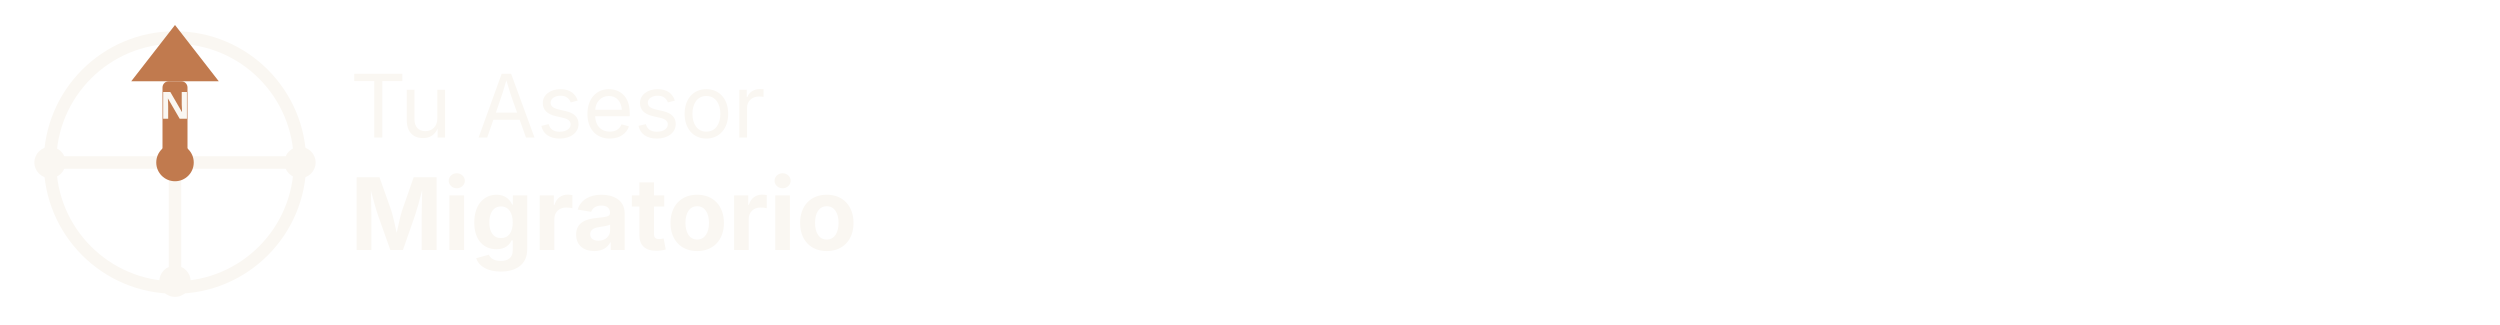
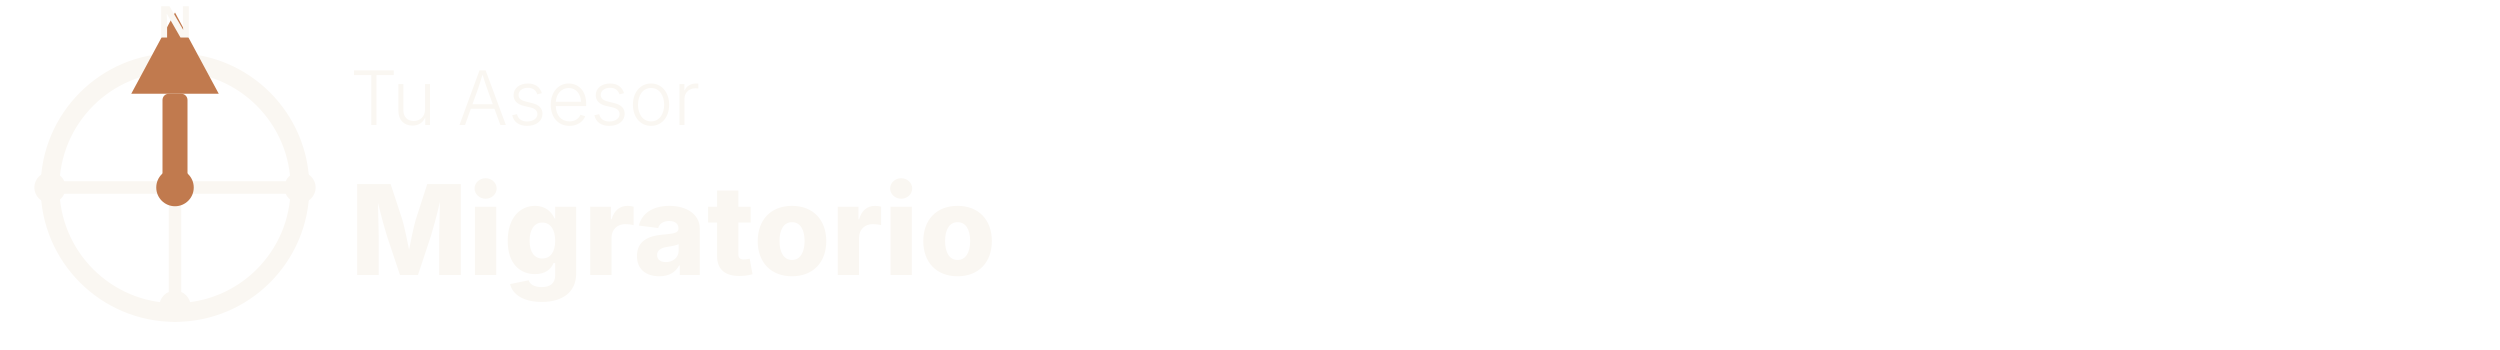
- <svg xmlns="http://www.w3.org/2000/svg" viewBox="0 0 400 52" fill="none">
+ <svg xmlns="http://www.w3.org/2000/svg" viewBox="0 0 400 56" fill="none">
  <g transform="translate(4, 2)">
-     <circle cx="24" cy="24" r="20" stroke="#FAF7F2" stroke-width="2" fill="none" />
-     <rect x="22" y="11" width="4" height="12" fill="#C17A4E" rx="1" />
-     <polygon points="17,11 24,2 31,11" fill="#C17A4E" />
-     <text x="24" y="17" text-anchor="middle" font-family="Geist, system-ui, sans-serif" font-size="6" font-weight="700" fill="#FAF7F2">N</text>
-     <line x1="26" y1="24" x2="44" y2="24" stroke="#FAF7F2" stroke-width="2" stroke-linecap="round" />
-     <circle cx="44" cy="24" r="2.5" fill="#FAF7F2" />
-     <line x1="22" y1="24" x2="4" y2="24" stroke="#FAF7F2" stroke-width="2" stroke-linecap="round" />
-     <circle cx="4" cy="24" r="2.5" fill="#FAF7F2" />
-     <line x1="24" y1="26" x2="24" y2="43" stroke="#FAF7F2" stroke-width="2" stroke-linecap="round" />
-     <circle cx="24" cy="43" r="2.5" fill="#FAF7F2" />
-     <circle cx="24" cy="24" r="3" fill="#C17A4E" />
+     <circle cx="24" cy="28" r="20" stroke="#FAF7F2" stroke-width="3" fill="none" />
+     <rect x="22" y="13" width="4" height="14" fill="#C17A4E" rx="1" />
+     <polygon points="17,13 24,0 31,13" fill="#C17A4E" />
+     <text x="24" y="4" text-anchor="middle" font-family="Geist, system-ui, sans-serif" font-size="7" font-weight="700" fill="#FAF7F2">N</text>
+     <line x1="26" y1="28" x2="44" y2="28" stroke="#FAF7F2" stroke-width="2" stroke-linecap="round" />
+     <circle cx="44" cy="28" r="2.5" fill="#FAF7F2" />
+     <line x1="22" y1="28" x2="4" y2="28" stroke="#FAF7F2" stroke-width="2" stroke-linecap="round" />
+     <circle cx="4" cy="28" r="2.5" fill="#FAF7F2" />
+     <line x1="24" y1="30" x2="24" y2="47" stroke="#FAF7F2" stroke-width="2" stroke-linecap="round" />
+     <circle cx="24" cy="47" r="2.5" fill="#FAF7F2" />
+     <circle cx="24" cy="28" r="3" fill="#C17A4E" />
  </g>
  <g font-family="Geist, system-ui, -apple-system, sans-serif">
-     <text x="56" y="22" font-size="14" font-weight="400" fill="#FAF7F2">Tu Asesor</text>
-     <text x="56" y="40" font-size="16" font-weight="700" fill="#FAF7F2">Migratorio</text>
+     <text x="56" y="20" font-size="12" font-weight="300" fill="#FAF7F2">Tu Asesor</text>
+     <text x="56" y="44" font-size="20" font-weight="800" fill="#FAF7F2">Migratorio</text>
  </g>
</svg>
